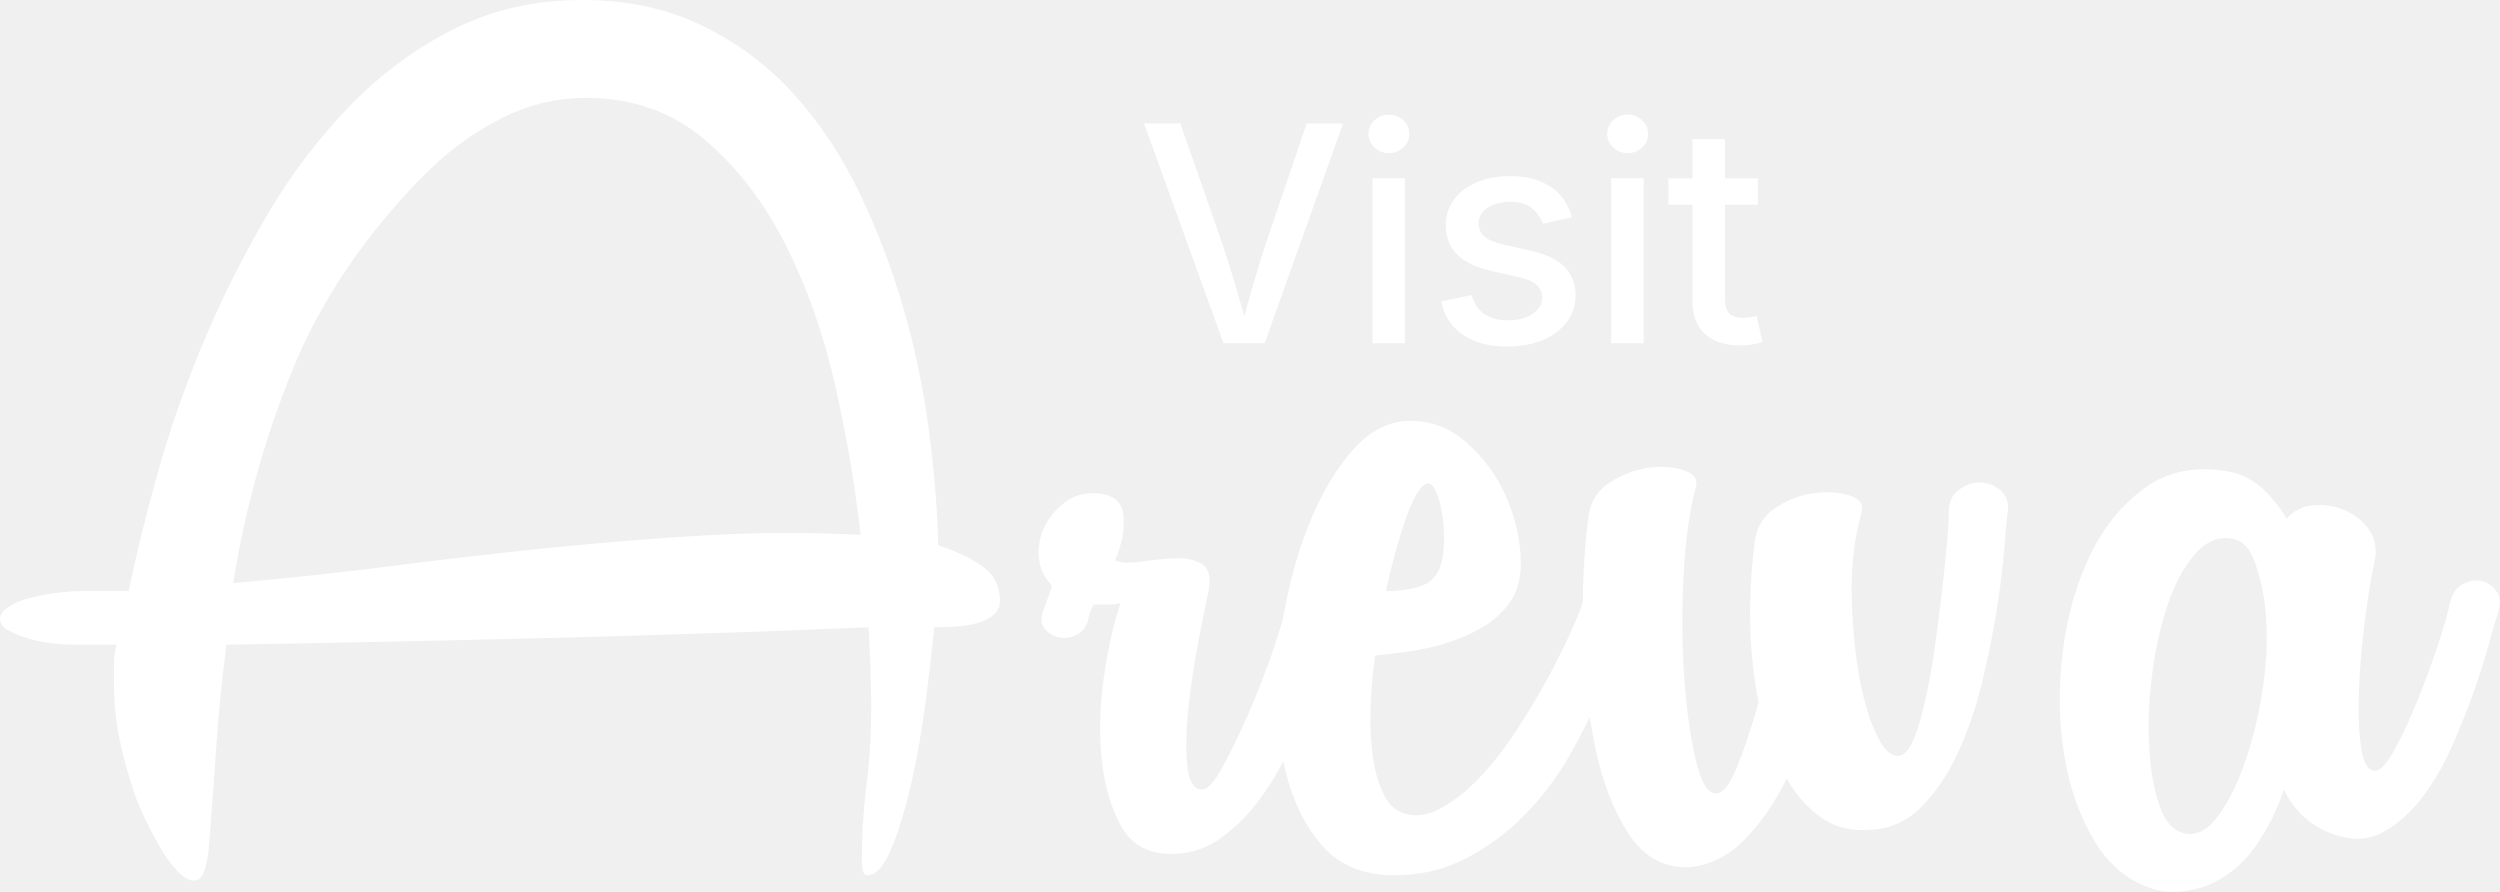
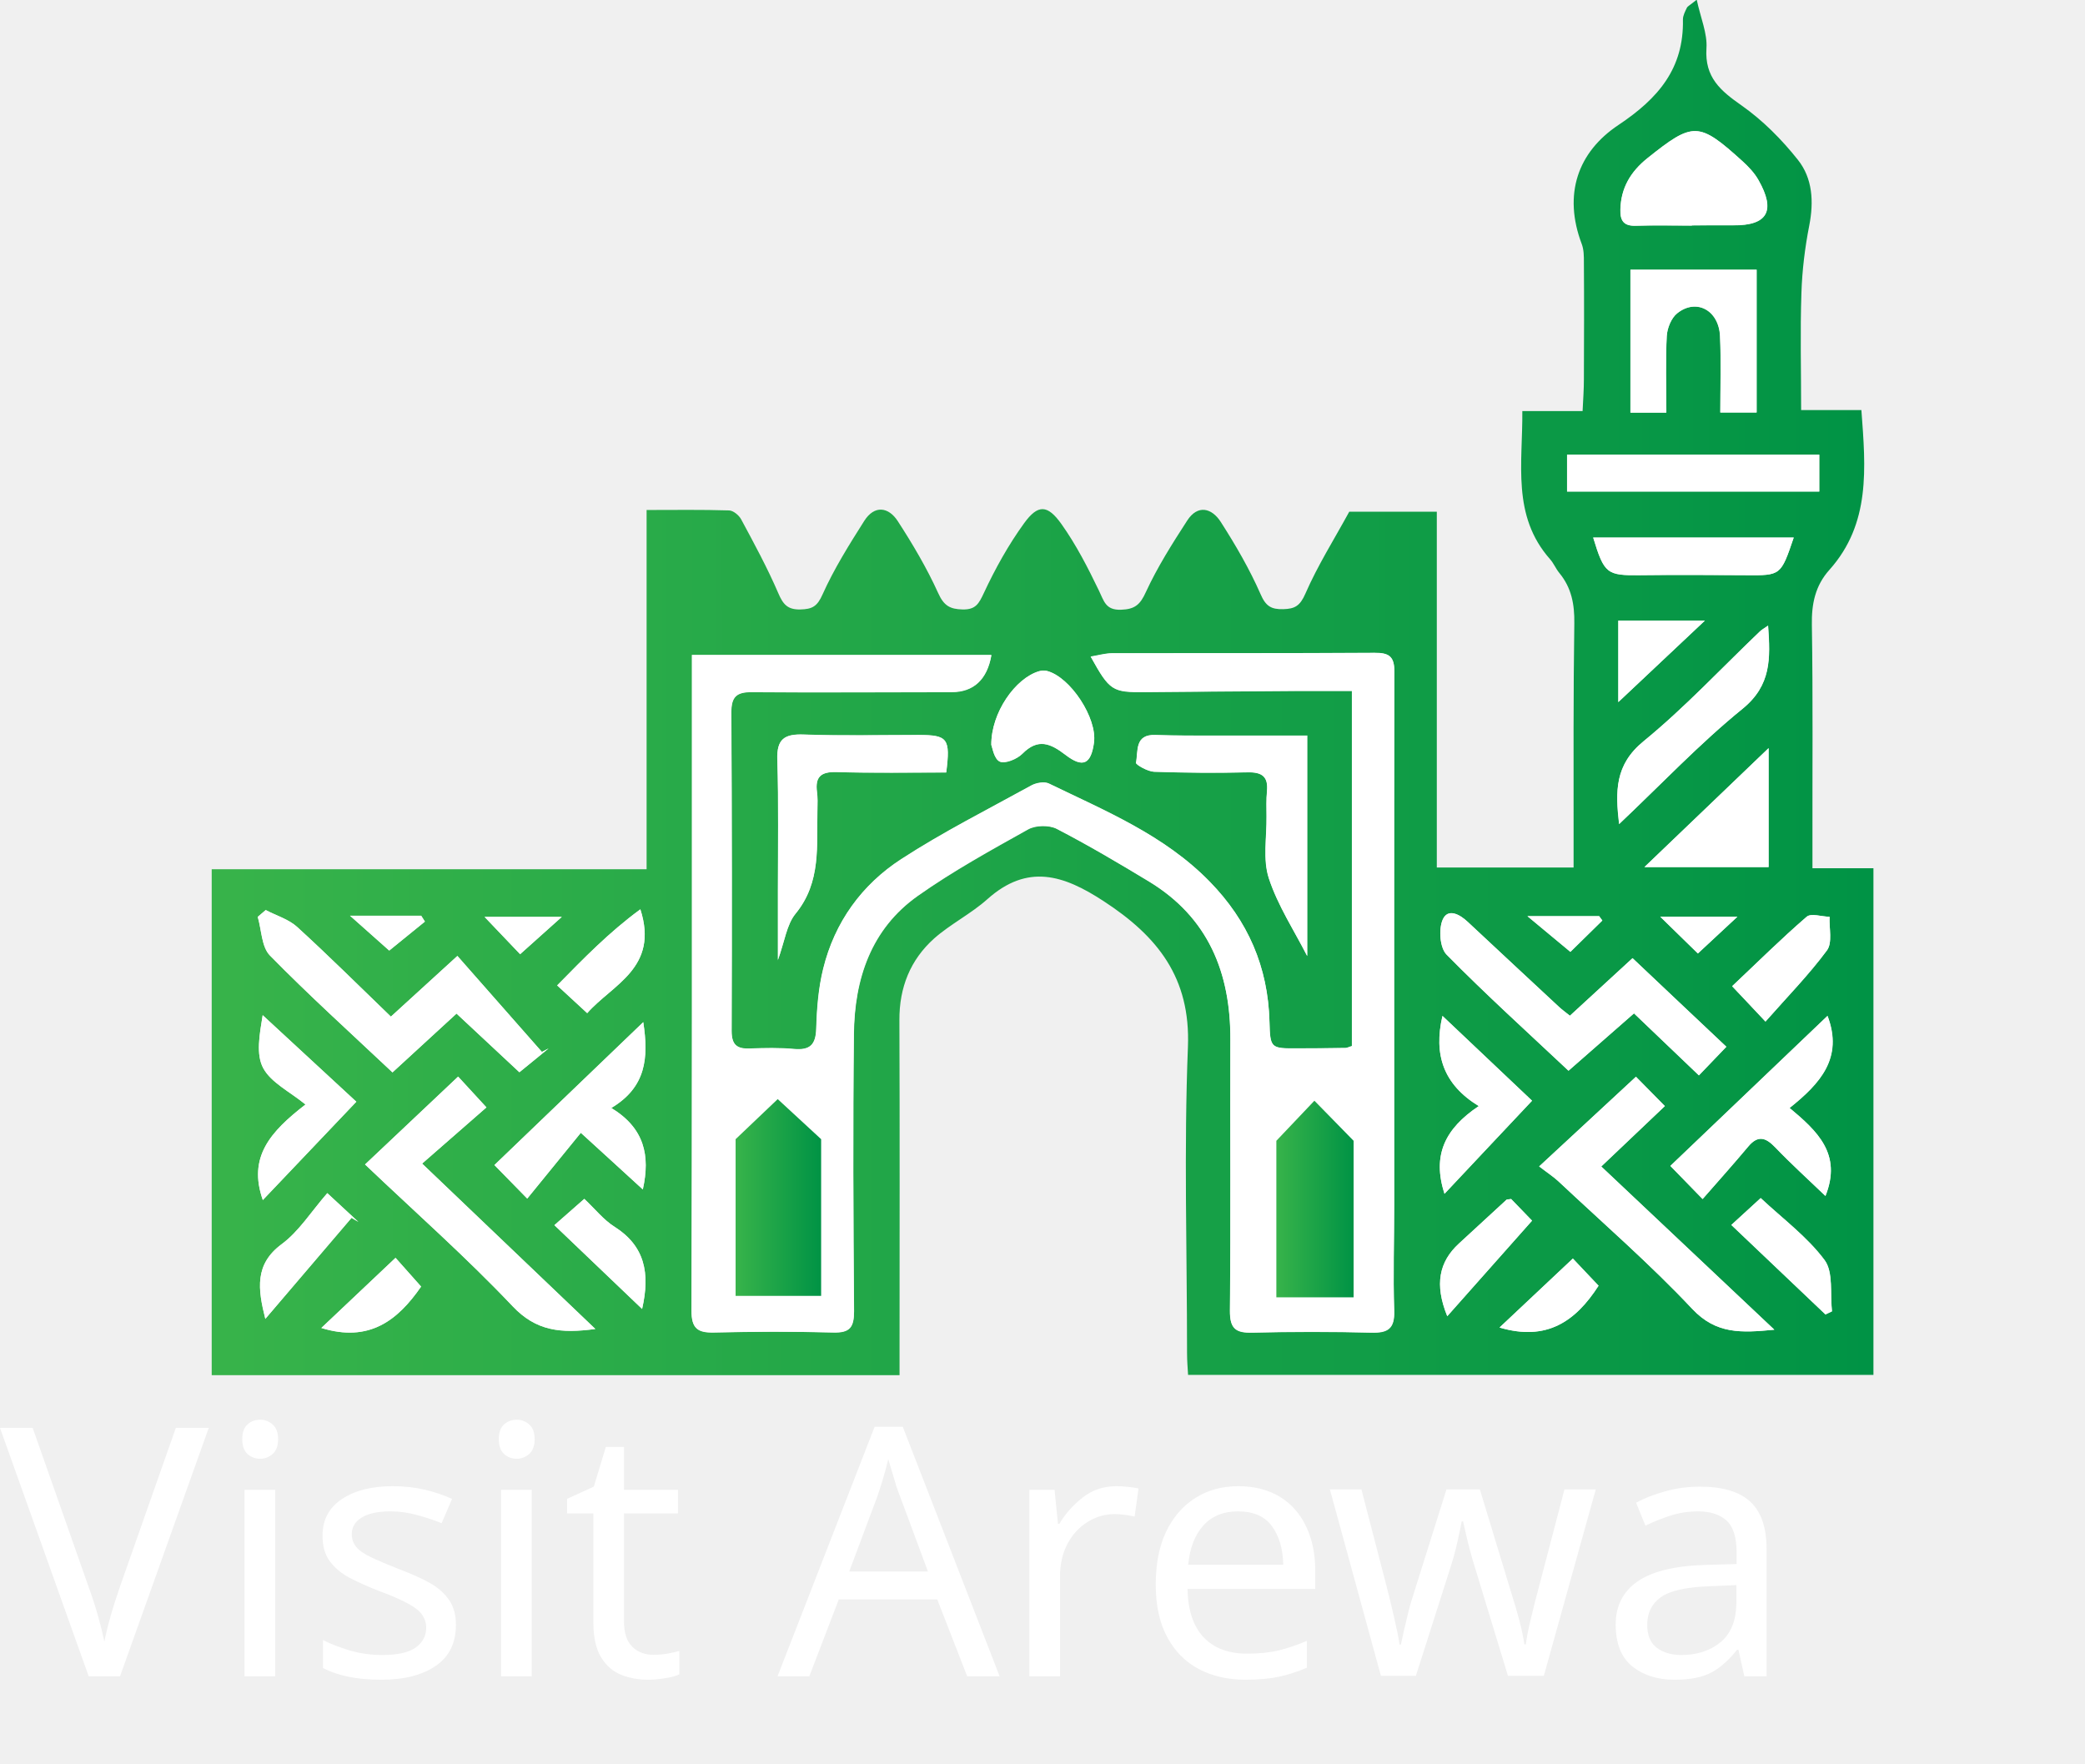
- <svg xmlns="http://www.w3.org/2000/svg" id="Layer_2" data-name="Layer 2" viewBox="0 0 598.86 213.66">
+ <svg xmlns="http://www.w3.org/2000/svg" xmlns:xlink="http://www.w3.org/1999/xlink" id="Layer_2" data-name="Layer 2" viewBox="0 0 143.59 121.43">
  <defs>
    <style>
      .cls-1 {
-         fill: #fff;
+         fill: url(#linear-gradient);
+       }
+ 
+       .cls-1, .cls-2, .cls-3, .cls-4 {
        stroke-width: 0px;
      }
+ 
+       .cls-5 {
+         letter-spacing: -.02em;
+       }
+ 
+       .cls-2, .cls-6 {
+         fill: #fff;
+       }
+ 
+       .cls-3 {
+         fill: url(#linear-gradient-2);
+       }
+ 
+       .cls-4 {
+         fill: url(#linear-gradient-3);
+       }
+ 
+       .cls-6 {
+         font-family: Rikafu-Regular, Rikafu;
+         font-size: 23.97px;
+       }
    </style>
+     <linearGradient id="linear-gradient" x1="14.58" y1="47.35" x2="129.01" y2="47.35" gradientUnits="userSpaceOnUse">
+       <stop offset=".01" stop-color="#37b34a" />
+       <stop offset="1" stop-color="#009345" />
+     </linearGradient>
+     <linearGradient id="linear-gradient-2" x1="87.9" y1="82.57" x2="93.22" y2="82.57" xlink:href="#linear-gradient" />
+     <linearGradient id="linear-gradient-3" x1="50.66" y1="82.46" x2="56.55" y2="82.46" xlink:href="#linear-gradient" />
  </defs>
  <g id="Layer_1-2" data-name="Layer 1">
    <g>
      <g>
-         <path class="cls-1" d="M293.08,82.21l-19.04-52.64h8.69l10.24,29.29c.75,2.26,1.62,5.03,2.6,8.3.98,3.27,2.09,7.14,3.34,11.59h-1.66c1.22-4.54,2.31-8.43,3.27-11.66.95-3.23,1.79-5.97,2.53-8.23l9.96-29.29h8.72l-18.79,52.64h-9.86Z" />
-         <path class="cls-1" d="M332.68,36.68c-1.34,0-2.49-.45-3.44-1.36-.95-.91-1.43-1.98-1.43-3.23s.48-2.39,1.43-3.29,2.1-1.34,3.44-1.34,2.5.45,3.46,1.34c.96.9,1.45,1.99,1.45,3.29s-.48,2.36-1.45,3.25c-.97.9-2.12,1.34-3.46,1.34ZM328.76,82.21v-39.5h7.77v39.5h-7.77Z" />
-         <path class="cls-1" d="M361.16,83.02c-2.85,0-5.39-.41-7.61-1.24-2.23-.82-4.05-2.04-5.48-3.66-1.42-1.61-2.37-3.59-2.84-5.92l7.31-1.52c.54,2.05,1.55,3.57,3.04,4.56s3.37,1.48,5.65,1.48c2.5,0,4.49-.52,5.97-1.57,1.48-1.05,2.22-2.3,2.22-3.76,0-1.27-.45-2.32-1.36-3.14-.91-.82-2.3-1.44-4.19-1.84l-6.64-1.52c-3.67-.82-6.41-2.14-8.2-3.96-1.79-1.81-2.69-4.13-2.69-6.96,0-2.35.66-4.42,1.98-6.18,1.32-1.77,3.12-3.14,5.4-4.12,2.29-.98,4.92-1.47,7.91-1.47s5.29.41,7.31,1.24c2.03.82,3.67,1.98,4.93,3.46s2.16,3.2,2.7,5.16l-6.96,1.52c-.5-1.39-1.36-2.61-2.58-3.66-1.22-1.05-3-1.57-5.33-1.57-2.14,0-3.93.48-5.37,1.45-1.44.97-2.15,2.19-2.15,3.67,0,1.32.48,2.38,1.43,3.2.95.81,2.51,1.47,4.68,1.96l6.36,1.41c3.65.82,6.36,2.12,8.12,3.89,1.77,1.77,2.65,4.03,2.65,6.78,0,2.4-.69,4.53-2.07,6.38-1.38,1.85-3.29,3.3-5.72,4.34-2.44,1.05-5.27,1.57-8.5,1.57Z" />
-         <path class="cls-1" d="M389.88,36.68c-1.34,0-2.49-.45-3.45-1.36-.95-.91-1.43-1.98-1.43-3.23s.48-2.39,1.43-3.29c.96-.9,2.1-1.34,3.45-1.34s2.5.45,3.46,1.34c.97.9,1.45,1.99,1.45,3.29s-.48,2.36-1.45,3.25c-.96.9-2.12,1.34-3.46,1.34ZM385.96,82.21v-39.5h7.77v39.5h-7.77Z" />
-         <path class="cls-1" d="M421.07,42.72v6.32h-21.41v-6.32h21.41ZM405.42,33.32h7.77v38.22c0,1.58.34,2.74,1.01,3.48s1.77,1.11,3.3,1.11c.4,0,.93-.05,1.59-.14.66-.09,1.22-.19,1.7-.28l1.38,6.22c-.83.28-1.71.49-2.65.62s-1.87.19-2.79.19c-3.58,0-6.36-.92-8.34-2.77-1.98-1.85-2.97-4.45-2.97-7.79v-38.86Z" />
+         <path class="cls-1" d="M44.53,59.87v-24.75c1.98,0,3.82-.03,5.67.03.29,0,.69.33.84.61.9,1.67,1.81,3.35,2.56,5.09.33.77.64,1.14,1.52,1.12.81-.02,1.16-.2,1.53-1.04.79-1.76,1.83-3.42,2.87-5.06.7-1.1,1.67-.97,2.31.02,1.03,1.59,2,3.23,2.78,4.95.39.87.81,1.11,1.68,1.13.9.02,1.12-.39,1.47-1.14.78-1.67,1.69-3.31,2.77-4.8.95-1.31,1.61-1.29,2.57.06,1.01,1.42,1.82,3,2.58,4.58.35.71.45,1.35,1.51,1.32.96-.03,1.33-.34,1.73-1.23.79-1.71,1.81-3.32,2.84-4.91.73-1.13,1.7-.86,2.31.09,1.02,1.59,1.98,3.24,2.74,4.97.36.84.74,1.06,1.56,1.04.8-.02,1.16-.22,1.53-1.07.85-1.95,2-3.77,3.02-5.64h6.03v24.5h9.42c0-.86,0-1.66,0-2.46,0-4.78-.02-9.57.05-14.35.02-1.31-.19-2.45-1.03-3.47-.24-.29-.39-.67-.64-.95-2.65-3-1.88-6.59-1.91-10.2h4.15c.04-.81.09-1.5.09-2.2.01-2.68.02-5.36,0-8.04,0-.43,0-.88-.15-1.27-1.29-3.41-.28-6.33,2.54-8.2,2.74-1.83,4.5-3.89,4.43-7.26,0-.27.15-.55.27-.8.05-.11.21-.18.68-.56.27,1.26.74,2.32.67,3.35-.13,2,.97,2.92,2.43,3.94,1.45,1.02,2.76,2.34,3.87,3.74,1.01,1.27,1.1,2.88.78,4.52-.3,1.53-.49,3.09-.54,4.65-.09,2.62-.02,5.24-.02,8.06h4.15c.3,4.01.64,7.82-2.2,11-.98,1.09-1.24,2.35-1.21,3.82.08,5.02.03,10.04.04,15.07,0,.51,0,1.03,0,1.66h4.2v34.89h-47.2c-.03-.49-.07-.99-.07-1.49,0-7.03-.22-14.07.06-21.09.19-4.78-2.09-7.62-5.8-10.04-2.78-1.82-5.25-2.6-8.01-.14-1.13,1.01-2.54,1.71-3.67,2.71-1.64,1.47-2.4,3.37-2.39,5.62.03,7.61.01,15.21.01,22.82,0,.52,0,1.03,0,1.63H14.58v-34.84h29.95ZM47.66,45.1c0,1.42,0,2.7,0,3.99,0,13.72.01,27.45-.03,41.17,0,1.24.42,1.54,1.57,1.51,2.72-.07,5.45-.08,8.18,0,1.15.03,1.44-.35,1.44-1.47-.05-6.36-.08-12.72-.01-19.08.04-3.8,1.18-7.24,4.4-9.52,2.41-1.7,5.02-3.14,7.6-4.58.52-.29,1.45-.31,1.98-.03,2.16,1.12,4.26,2.36,6.34,3.62,4.09,2.48,5.63,6.29,5.61,10.91-.02,6.22.03,12.43-.03,18.65-.01,1.23.38,1.54,1.55,1.51,2.72-.07,5.45-.07,8.18,0,1.15.03,1.62-.27,1.58-1.51-.08-2.43,0-4.87,0-7.31,0-12.24-.01-24.48.01-36.72,0-1.04-.37-1.28-1.35-1.27-6.03.04-12.05.01-18.08.03-.47,0-.94.14-1.48.23,1.32,2.36,1.48,2.46,3.76,2.44,3.44-.03,6.89-.06,10.33-.08,1.32,0,2.63,0,3.9,0v24.46c-.24.08-.33.13-.42.13-1.1.01-2.2.02-3.3.03-1.88,0-1.91,0-1.96-1.85-.1-3.76-1.48-6.94-4.12-9.64-3.13-3.2-7.17-4.85-11.07-6.75-.31-.15-.87-.05-1.2.13-3.01,1.65-6.09,3.21-8.97,5.08-2.72,1.76-4.59,4.34-5.37,7.54-.33,1.33-.44,2.74-.48,4.11-.03,1.13-.44,1.52-1.54,1.42-1-.09-2.01-.07-3.01-.03-.89.04-1.28-.24-1.28-1.21.02-7.32.02-14.63-.02-21.95,0-1.06.34-1.4,1.41-1.39,4.59.04,9.18,0,13.77,0,1.49,0,2.44-.86,2.73-2.55h-20.61ZM27.03,73.85c1.53-1.4,2.93-2.69,4.41-4.05,1.54,1.43,3.02,2.81,4.33,4.04.78-.64,1.39-1.14,2.01-1.64-.15.08-.31.16-.46.24-1.92-2.18-3.84-4.36-5.82-6.61-1.63,1.49-3.06,2.79-4.58,4.18-2.23-2.15-4.3-4.21-6.45-6.17-.59-.54-1.44-.78-2.17-1.17-.18.16-.37.31-.55.47.26.9.26,2.07.84,2.66,2.67,2.72,5.51,5.29,8.44,8.05ZM108.11,69.95c-.31-.26-.54-.42-.75-.61-2.1-1.95-4.19-3.9-6.28-5.85-.57-.53-1.38-.97-1.73-.14-.28.66-.19,1.92.27,2.39,2.7,2.74,5.55,5.32,8.4,8,1.58-1.38,3.03-2.65,4.51-3.95,1.55,1.48,2.98,2.85,4.47,4.27.7-.73,1.24-1.3,1.89-1.97-2.19-2.07-4.28-4.05-6.46-6.1-1.51,1.38-2.9,2.66-4.32,3.97ZM106,80.32c.57.44.98.7,1.33,1.03,3.1,2.91,6.31,5.7,9.22,8.79,1.65,1.75,3.38,1.65,5.65,1.43-4.07-3.84-7.93-7.48-11.92-11.24,1.55-1.47,2.92-2.77,4.38-4.16-.74-.75-1.33-1.35-1.99-2.02-2.19,2.03-4.28,3.97-6.66,6.17ZM41,91.52c-4.02-3.84-7.81-7.46-11.93-11.39,1.59-1.39,3.05-2.66,4.43-3.87-.74-.8-1.31-1.42-1.95-2.12-2.16,2.04-4.26,4.02-6.41,6.05,3.5,3.33,6.98,6.4,10.16,9.76,1.62,1.71,3.32,1.89,5.7,1.57ZM114.75,28.41c0-1.84-.06-3.56.03-5.26.03-.55.31-1.25.72-1.57,1.31-1.05,2.87-.22,2.95,1.57.08,1.74.02,3.49.02,5.26h2.5v-9.83h-8.69v9.84h2.46ZM90.02,50.65c-2.16,0-4.15,0-6.15,0-1.43,0-2.87.01-4.3-.04-1.44-.05-1.17,1.13-1.33,1.91-.03.13.8.6,1.24.62,2.15.08,4.3.09,6.46.04.99-.02,1.42.3,1.32,1.31-.06.57-.04,1.15-.03,1.72.02,1.43-.26,2.97.16,4.27.62,1.89,1.75,3.62,2.64,5.35v-15.19ZM53.57,66.13c.48-1.33.61-2.46,1.22-3.21,1.8-2.19,1.44-4.73,1.51-7.22.01-.38.02-.77-.03-1.15-.14-1.06.26-1.42,1.36-1.39,2.52.08,5.04.03,7.54.03.29-2.35.1-2.58-1.91-2.58-2.63,0-5.26.06-7.89-.03-1.34-.05-1.88.3-1.83,1.73.1,3.01.04,6.02.04,9.03,0,1.46,0,2.91,0,4.78ZM125.86,69.95c-3.61,3.45-7.19,6.87-10.83,10.34.68.7,1.29,1.32,2.22,2.28,1.13-1.29,2.15-2.43,3.13-3.6.67-.8,1.2-.66,1.86.03,1.1,1.15,2.29,2.22,3.47,3.36,1.16-2.89-.56-4.47-2.47-6.06,2.1-1.68,3.71-3.44,2.61-6.35ZM116.52,15.53h0c.95-.01,1.91-.02,2.86-.01,2.35.02,2.93-1,1.73-3.11-.28-.49-.69-.92-1.1-1.3-3.02-2.74-3.4-2.74-6.56-.2-1.14.91-1.82,2.04-1.85,3.54-.02.78.25,1.13,1.07,1.1,1.29-.04,2.57-.01,3.86-.01ZM125.29,31.31h-17.37v2.54h17.37v-2.54ZM36.31,82.54c1.25-1.54,2.45-3.01,3.69-4.53,1.63,1.49,2.94,2.69,4.27,3.9.52-2.34.11-4.22-2.17-5.61,2.39-1.43,2.58-3.43,2.2-5.91-3.53,3.39-6.89,6.62-10.25,9.84.68.7,1.27,1.3,2.26,2.31ZM121.76,43.09c-.27.19-.43.28-.55.39-2.66,2.54-5.18,5.25-8.02,7.57-1.98,1.62-1.94,3.43-1.68,5.7,2.91-2.75,5.54-5.54,8.5-7.94,1.99-1.62,1.92-3.47,1.76-5.72ZM18.1,82.64c2.16-2.27,4.25-4.47,6.44-6.77-2.05-1.9-4.25-3.93-6.45-5.96-.22,1.35-.47,2.71.04,3.65.54,1,1.8,1.6,2.91,2.5-2.43,1.88-3.98,3.63-2.94,6.58ZM121.8,51.52c-2.95,2.83-5.67,5.44-8.55,8.19h8.55v-8.19ZM123.53,37.02h-13.81c.76,2.5.94,2.61,3.24,2.59,2.43-.03,4.86-.01,7.29,0,2.39.02,2.39.03,3.28-2.59ZM105.51,75.8c-1.96-1.85-4.05-3.83-6.17-5.84-.62,2.66.06,4.72,2.5,6.21-2.33,1.56-3.22,3.38-2.36,6.04,2.05-2.18,3.98-4.23,6.03-6.41ZM68.27,51.3c.07.16.18.96.58,1.15.37.17,1.2-.17,1.56-.54,1.08-1.09,1.94-.71,2.97.08,1.2.92,1.76.64,1.96-.84.23-1.68-1.63-4.53-3.24-4.94-.17-.04-.37-.03-.54.02-1.63.47-3.31,2.85-3.29,5.08ZM18.27,90.82c1.98-2.32,3.96-4.64,5.94-6.96l.47.28c-.6-.56-1.21-1.11-2.14-1.98-1.11,1.28-1.95,2.64-3.15,3.52-1.86,1.38-1.63,3.08-1.12,5.13ZM104.07,82.57c-.23.04-.29.03-.32.05-1.09,1-2.18,2.01-3.27,3.01-1.38,1.26-1.7,2.82-.81,5.01,2-2.25,3.89-4.39,5.84-6.58-.35-.36-.93-.96-1.44-1.49ZM125.71,90.52c.15-.07.31-.14.46-.22-.14-1.2.11-2.69-.51-3.53-1.2-1.61-2.89-2.85-4.4-4.27-.69.63-1.31,1.2-2.02,1.85,2.24,2.13,4.36,4.14,6.48,6.16ZM121.59,70.35c1.52-1.72,2.99-3.22,4.23-4.9.39-.53.14-1.53.18-2.31-.54-.02-1.28-.27-1.58,0-1.75,1.51-3.39,3.14-5.13,4.78.72.76,1.3,1.37,2.3,2.44ZM40.24,82.56c-.71.63-1.34,1.17-2.06,1.81,2.11,2.01,4.03,3.85,6.04,5.77.56-2.48.18-4.34-1.9-5.66-.75-.47-1.32-1.21-2.08-1.92ZM40.44,69.77c1.73-1.98,4.96-3.11,3.66-7.15-2.17,1.59-3.91,3.39-5.73,5.24.69.64,1.31,1.21,2.07,1.91ZM111.45,48.35c2.08-1.96,3.92-3.69,5.96-5.61h-5.96v5.61ZM27.24,86.62c-1.76,1.66-3.41,3.22-5.11,4.83,3.3,1.02,5.26-.53,6.87-2.85-.57-.64-1.12-1.26-1.76-1.98ZM110.09,88.54c-.56-.59-1.12-1.19-1.77-1.87-1.74,1.64-3.35,3.15-5.05,4.75,3.25.96,5.24-.42,6.82-2.88ZM116.93,65.66c.96-.89,1.8-1.67,2.72-2.53h-5.31c.99.96,1.72,1.68,2.59,2.53ZM35.82,65.71c1.01-.9,1.87-1.67,2.87-2.57h-5.32c.95,1,1.63,1.71,2.45,2.57ZM110.35,63.39c-.07-.1-.15-.2-.22-.3h-4.94c1.13.94,1.99,1.65,2.96,2.46.77-.75,1.48-1.45,2.2-2.16ZM29.26,63.47c-.09-.14-.17-.27-.26-.41h-4.9c1.09.96,1.96,1.73,2.7,2.4.92-.74,1.68-1.37,2.45-1.99Z" />
+         <g>
+           <path class="cls-2" d="M47.66,45.1h20.61c-.29,1.7-1.24,2.55-2.73,2.55-4.59,0-9.18.04-13.77,0-1.06,0-1.41.33-1.41,1.39.04,7.32.05,14.63.02,21.95,0,.97.38,1.25,1.28,1.21,1-.04,2.01-.06,3.01.03,1.11.1,1.51-.28,1.54-1.42.04-1.38.15-2.78.48-4.11.79-3.2,2.66-5.78,5.37-7.54,2.88-1.87,5.96-3.42,8.97-5.08.33-.18.89-.28,1.2-.13,3.9,1.89,7.95,3.55,11.07,6.75,2.64,2.7,4.02,5.87,4.12,9.64.05,1.86.08,1.86,1.96,1.85,1.1,0,2.2-.01,3.3-.03.09,0,.18-.06.42-.13v-24.46c-1.27,0-2.59,0-3.9,0-3.44.02-6.89.06-10.33.08-2.29.02-2.45-.08-3.76-2.44.54-.09,1.01-.23,1.48-.23,6.03-.01,12.05.01,18.08-.03.97,0,1.35.24,1.35,1.27-.03,12.24-.01,24.48-.01,36.72,0,2.44-.08,4.88,0,7.31.04,1.24-.44,1.54-1.58,1.51-2.72-.07-5.45-.07-8.18,0-1.16.03-1.56-.28-1.55-1.51.06-6.22.01-12.43.03-18.65.02-4.62-1.52-8.43-5.61-10.91-2.08-1.26-4.18-2.5-6.34-3.62-.53-.27-1.46-.26-1.98.03-2.58,1.44-5.19,2.87-7.6,4.58-3.23,2.28-4.37,5.72-4.4,9.52-.07,6.36-.04,12.72.01,19.08,0,1.13-.29,1.5-1.44,1.47-2.72-.07-5.45-.06-8.18,0-1.15.03-1.58-.27-1.57-1.51.04-13.72.03-27.45.03-41.17,0-1.29,0-2.57,0-3.99ZM56.55,89.24h-5.89v-10.79l2.9-2.75,2.99,2.75v10.79Z" />
+           <path class="cls-2" d="M27.03,73.85c-2.93-2.76-5.77-5.32-8.44-8.05-.58-.59-.57-1.76-.84-2.66.18-.16.37-.31.55-.47.73.38,1.58.63,2.17,1.17,2.15,1.96,4.21,4.01,6.45,6.17,1.52-1.39,2.95-2.7,4.58-4.18,1.97,2.24,3.89,4.42,5.82,6.61.15-.08.31-.16.46-.24-.61.5-1.23,1-2.01,1.64-1.32-1.23-2.8-2.61-4.33-4.04-1.48,1.36-2.88,2.65-4.41,4.05Z" />
+           <path class="cls-2" d="M108.11,69.95c1.42-1.3,2.81-2.58,4.32-3.97,2.17,2.06,4.27,4.04,6.46,6.1-.64.67-1.19,1.24-1.89,1.97-1.49-1.42-2.92-2.79-4.47-4.27-1.48,1.29-2.93,2.57-4.51,3.95-2.85-2.68-5.71-5.26-8.4-8-.46-.47-.55-1.73-.27-2.39.35-.82,1.17-.39,1.73.14,2.09,1.96,4.19,3.91,6.28,5.85.2.19.43.36.75.61Z" />
+           <path class="cls-2" d="M106,80.32c2.38-2.2,4.47-4.14,6.66-6.17.66.67,1.25,1.27,1.99,2.02-1.46,1.39-2.83,2.69-4.38,4.16,3.99,3.77,7.85,7.41,11.92,11.24-2.27.22-4,.32-5.65-1.43-2.9-3.09-6.12-5.88-9.22-8.79-.35-.32-.75-.58-1.33-1.03Z" />
+           <path class="cls-2" d="M41,91.52c-2.38.32-4.08.15-5.7-1.57-3.18-3.36-6.66-6.43-10.16-9.76,2.15-2.03,4.25-4.01,6.41-6.05.64.7,1.22,1.32,1.95,2.12-1.38,1.21-2.84,2.48-4.43,3.87,4.12,3.93,7.91,7.55,11.93,11.39Z" />
+           <path class="cls-2" d="M114.75,28.41h-2.46v-9.84h8.69v9.83h-2.5c0-1.77.06-3.52-.02-5.26-.08-1.79-1.64-2.62-2.95-1.57-.41.33-.69,1.03-.72,1.57-.09,1.7-.03,3.42-.03,5.26Z" />
+           <path class="cls-2" d="M90.02,50.65v15.19c-.88-1.74-2.02-3.46-2.64-5.35-.43-1.3-.14-2.84-.16-4.27,0-.57-.02-1.15.03-1.72.1-1.01-.33-1.33-1.32-1.31-2.15.05-4.31.03-6.46-.04-.44-.02-1.26-.49-1.24-.62.16-.79-.11-1.97,1.33-1.91,1.43.05,2.87.04,4.3.04,2,0,3.99,0,6.15,0Z" />
+           <path class="cls-2" d="M53.57,66.13c0-1.87,0-3.33,0-4.78,0-3.01.05-6.03-.04-9.03-.05-1.43.49-1.78,1.83-1.73,2.63.1,5.26.03,7.89.03,2.02,0,2.21.24,1.91,2.58-2.49,0-5.02.05-7.54-.03-1.1-.03-1.5.33-1.36,1.39.05.38.04.76.03,1.15-.07,2.49.29,5.03-1.51,7.22-.61.74-.74,1.88-1.22,3.21Z" />
+           <path class="cls-2" d="M125.86,69.95c1.11,2.91-.51,4.67-2.61,6.35,1.9,1.59,3.62,3.17,2.47,6.06-1.19-1.14-2.37-2.21-3.47-3.36-.67-.69-1.2-.83-1.86-.03-.98,1.17-2,2.31-3.13,3.6-.94-.96-1.54-1.58-2.22-2.28,3.64-3.48,7.21-6.89,10.83-10.34Z" />
+           <path class="cls-2" d="M116.52,15.53c-1.29,0-2.57-.03-3.86.01-.82.03-1.09-.32-1.07-1.1.03-1.5.71-2.62,1.85-3.54,3.17-2.53,3.54-2.53,6.56.2.42.38.83.81,1.1,1.3,1.2,2.12.62,3.13-1.73,3.11-.95,0-1.91,0-2.86,0h0Z" />
+           <path class="cls-2" d="M125.29,31.31v2.54h-17.37v-2.54h17.37Z" />
+           <path class="cls-2" d="M36.31,82.54c-.99-1.01-1.58-1.61-2.26-2.31,3.36-3.22,6.71-6.45,10.25-9.84.38,2.48.19,4.48-2.2,5.91,2.28,1.39,2.69,3.27,2.17,5.61-1.33-1.22-2.63-2.41-4.27-3.9-1.24,1.52-2.44,3-3.69,4.53Z" />
+           <path class="cls-2" d="M121.76,43.09c.16,2.25.23,4.1-1.76,5.72-2.95,2.4-5.59,5.19-8.5,7.94-.26-2.27-.29-4.08,1.68-5.7,2.84-2.32,5.36-5.03,8.02-7.57.12-.12.28-.2.55-.39Z" />
+           <path class="cls-2" d="M18.1,82.64c-1.04-2.96.51-4.7,2.94-6.58-1.11-.9-2.37-1.51-2.91-2.5-.51-.94-.26-2.29-.04-3.65,2.2,2.03,4.39,4.06,6.45,5.96-2.19,2.3-4.28,4.5-6.44,6.77Z" />
+           <path class="cls-2" d="M121.8,51.52v8.19h-8.55c2.88-2.76,5.59-5.36,8.55-8.19Z" />
+           <path class="cls-2" d="M123.53,37.02c-.89,2.62-.89,2.61-3.28,2.59-2.43-.02-4.86-.03-7.29,0-2.3.03-2.47-.09-3.24-2.59h13.81Z" />
+           <path class="cls-2" d="M105.51,75.8c-2.06,2.18-3.98,4.23-6.03,6.41-.86-2.65.03-4.48,2.36-6.04-2.44-1.49-3.12-3.55-2.5-6.21,2.13,2.01,4.22,3.99,6.17,5.84Z" />
+           <path class="cls-2" d="M68.27,51.3c-.02-2.23,1.67-4.61,3.29-5.08.17-.05.37-.06.54-.02,1.62.42,3.48,3.26,3.24,4.94-.21,1.48-.76,1.76-1.96.84-1.03-.79-1.89-1.17-2.97-.08-.37.37-1.2.71-1.56.54-.4-.19-.51-.99-.58-1.15Z" />
+           <path class="cls-2" d="M18.27,90.82c-.52-2.05-.74-3.75,1.12-5.13,1.19-.88,2.04-2.25,3.15-3.52.93.86,1.54,1.42,2.14,1.98l-.47-.28c-1.98,2.32-3.96,4.64-5.94,6.96Z" />
+           <path class="cls-2" d="M104.07,82.57c.51.52,1.09,1.13,1.44,1.49-1.95,2.2-3.85,4.34-5.84,6.58-.89-2.19-.56-3.75.81-5.01,1.09-1,2.18-2.01,3.27-3.01.03-.03.09-.02.32-.05Z" />
+           <path class="cls-2" d="M125.71,90.52c-2.12-2.02-4.24-4.03-6.48-6.16.71-.65,1.33-1.22,2.02-1.85,1.51,1.41,3.2,2.66,4.4,4.27.62.84.37,2.33.51,3.53-.15.07-.31.14-.46.22Z" />
+           <path class="cls-2" d="M121.59,70.35c-1-1.06-1.58-1.67-2.3-2.44,1.74-1.64,3.38-3.27,5.13-4.78.3-.26,1.04,0,1.58,0-.04.78.21,1.78-.18,2.31-1.24,1.67-2.71,3.17-4.23,4.9Z" />
+           <path class="cls-2" d="M40.24,82.56c.75.71,1.33,1.45,2.08,1.92,2.08,1.32,2.47,3.18,1.9,5.66-2.01-1.92-3.93-3.75-6.04-5.77.73-.64,1.35-1.19,2.06-1.81Z" />
+           <path class="cls-2" d="M40.44,69.77c-.76-.7-1.38-1.27-2.07-1.91,1.82-1.85,3.56-3.65,5.73-5.24,1.3,4.04-1.93,5.18-3.66,7.15Z" />
+           <path class="cls-2" d="M111.45,48.35v-5.61h5.96c-2.04,1.92-3.88,3.65-5.96,5.61Z" />
+           <path class="cls-2" d="M27.24,86.62c.64.72,1.19,1.34,1.76,1.98-1.6,2.32-3.56,3.87-6.87,2.85,1.7-1.61,3.35-3.17,5.11-4.83Z" />
+           <path class="cls-2" d="M110.09,88.54c-1.59,2.46-3.57,3.84-6.82,2.88,1.7-1.6,3.31-3.11,5.05-4.75.65.68,1.21,1.29,1.77,1.87Z" />
+           <path class="cls-2" d="M116.93,65.66c-.87-.85-1.6-1.57-2.59-2.53h5.31c-.92.86-1.77,1.64-2.72,2.53Z" />
+           <path class="cls-2" d="M35.82,65.71c-.82-.86-1.5-1.57-2.45-2.57h5.32c-1,.9-1.86,1.67-2.87,2.57Z" />
+           <path class="cls-2" d="M110.35,63.39c-.72.7-1.43,1.4-2.2,2.16-.97-.81-1.84-1.52-2.96-2.46h4.94c.07.1.15.2.22.3Z" />
+           <path class="cls-2" d="M29.26,63.47c-.77.62-1.53,1.25-2.45,1.99-.75-.66-1.62-1.43-2.7-2.4h4.9c.09.14.17.27.26.41Z" />
+         </g>
+         <polygon class="cls-3" points="93.22 89.34 87.9 89.34 87.9 78.56 90.52 75.8 93.22 78.56 93.22 89.34" />
+         <polygon class="cls-4" points="56.55 89.24 50.66 89.24 50.66 78.45 53.56 75.69 56.55 78.45 56.55 89.24" />
      </g>
-       <g>
-         <path class="cls-1" d="M208.7,169.85c0-2.57-.06-5.51-.16-8.83-.11-3.32-.27-6.9-.48-10.76-25.69,1.07-51.27,1.93-76.74,2.57-25.48.64-51.16,1.18-77.06,1.6-1.07,7.92-1.88,15.89-2.41,23.92-.54,8.03-1.12,16-1.77,23.92-.43,5.78-1.61,8.67-3.53,8.67-1.28,0-2.68-.8-4.17-2.41-1.5-1.61-2.89-3.53-4.17-5.78-1.28-2.25-2.46-4.5-3.53-6.74-1.07-2.25-1.82-4.01-2.25-5.3-1.5-4.28-2.73-8.67-3.69-13.16s-1.44-9.1-1.44-13.81v-4.5c0-1.5.21-3.1.64-4.82h-11.24c-1.07,0-2.52-.1-4.33-.32-1.82-.21-3.64-.59-5.46-1.12-1.82-.53-3.43-1.17-4.82-1.93-1.39-.75-2.09-1.66-2.09-2.73s.64-2.03,1.93-2.89c1.28-.85,2.89-1.55,4.82-2.09,1.93-.53,4.06-.96,6.42-1.28,2.35-.32,4.5-.48,6.42-.48h11.24c1.71-8.35,4.01-17.71,6.9-28.09,2.89-10.38,6.53-20.82,10.92-31.3,4.38-10.49,9.47-20.65,15.25-30.5,5.78-9.84,12.41-18.62,19.91-26.33,7.49-7.71,15.84-13.86,25.04-18.46,9.2-4.6,19.37-6.9,30.5-6.9s20.28,2.04,28.74,6.1c8.45,4.07,15.78,9.53,21.99,16.37,6.21,6.85,11.45,14.72,15.73,23.6,4.28,8.88,7.81,18.14,10.6,27.77,2.78,9.63,4.82,19.38,6.1,29.22,1.28,9.85,2.03,19.05,2.25,27.61,3.64,1.07,7.01,2.62,10.11,4.66,3.1,2.04,4.66,4.87,4.66,8.51,0,1.5-.54,2.68-1.61,3.53-1.07.86-2.41,1.5-4.01,1.93-1.61.43-3.32.7-5.14.8-1.82.11-3.48.16-4.98.16-.43,4.5-1.07,10.11-1.93,16.86-.86,6.74-1.98,13.27-3.37,19.59-1.39,6.32-3,11.72-4.82,16.21-1.82,4.5-3.8,6.74-5.94,6.74-.86,0-1.28-1.18-1.28-3.53,0-6.21.37-12.25,1.12-18.14.75-5.88,1.12-11.93,1.12-18.14ZM100.82,42.7c-13.92,14.34-24.19,29.7-30.82,46.07-6.64,16.37-11.35,33.34-14.13,50.89,12.41-1.07,24.88-2.41,37.41-4.01s25.04-3.05,37.57-4.33,25.04-2.3,37.57-3.05c12.52-.75,25.09-.8,37.73-.16-1.28-11.56-3.32-23.49-6.1-35.8-2.78-12.31-6.74-23.54-11.88-33.71-5.14-10.16-11.61-18.57-19.42-25.2-7.82-6.63-17.29-9.95-28.42-9.95-7.28,0-14.29,1.77-21.03,5.3s-12.9,8.19-18.46,13.97Z" />
-         <path class="cls-1" d="M260.71,148.34c-.43,1.72-1.34,2.94-2.73,3.69-1.39.75-2.84.96-4.33.64-1.5-.32-2.68-1.07-3.53-2.25-.85-1.17-.85-2.73,0-4.66l1.93-5.46c-1.93-1.93-3-4.17-3.21-6.74-.21-2.57.22-4.98,1.29-7.22,1.07-2.25,2.62-4.17,4.66-5.78,2.03-1.61,4.33-2.41,6.9-2.41,4.49,0,6.95,1.66,7.38,4.98.43,3.32-.22,7.01-1.93,11.08,1.28.64,3.37.75,6.26.32,2.89-.43,5.62-.69,8.19-.8,2.57-.11,4.71.38,6.42,1.45,1.71,1.07,2.14,3.53,1.29,7.38-.86,3.85-1.77,8.46-2.73,13.81-.96,5.35-1.66,10.44-2.09,15.25-.43,4.82-.43,8.94,0,12.36.43,3.43,1.61,5.14,3.53,5.14,1.29,0,2.94-1.87,4.98-5.62,2.03-3.74,4.12-8.08,6.26-13,2.14-4.92,4.06-9.9,5.78-14.93,1.71-5.03,2.78-8.83,3.21-11.4.43-2.14,1.33-3.64,2.73-4.5,1.39-.85,2.83-1.23,4.33-1.12,1.5.11,2.73.75,3.69,1.93.96,1.18,1.33,2.84,1.12,4.98-.21,1.07-.75,3.37-1.61,6.9-.86,3.53-2.04,7.5-3.53,11.88-1.5,4.39-3.32,8.99-5.46,13.81-2.14,4.82-4.71,9.26-7.71,13.32-3,4.07-6.32,7.33-9.95,9.79-3.64,2.46-7.71,3.58-12.2,3.37-5.14-.22-8.88-2.52-11.24-6.9-2.36-4.38-3.85-9.63-4.5-15.73s-.48-12.57.48-19.42c.96-6.85,2.3-12.84,4.01-17.98-1.07.22-2.14.32-3.21.32h-3.21c-.64,1.07-1.07,2.25-1.28,3.53Z" />
-         <path class="cls-1" d="M361.52,144.48c-1.71,2.36-3.85,4.28-6.42,5.78-2.57,1.5-5.35,2.73-8.35,3.69-3,.96-6.05,1.66-9.15,2.09-3.11.43-5.83.75-8.19.96-.64,4.5-1.02,8.88-1.12,13.16-.11,4.28.11,8.14.64,11.56.53,3.43,1.39,6.32,2.57,8.67,1.17,2.36,2.83,3.85,4.98,4.5,2.78.86,5.78.38,8.99-1.45,3.21-1.82,6.31-4.33,9.31-7.54,2.99-3.21,5.88-6.95,8.67-11.24,2.78-4.28,5.24-8.4,7.38-12.36,2.14-3.96,3.96-7.6,5.46-10.92,1.5-3.32,2.46-5.72,2.89-7.22.64-1.93,1.65-3.21,3.05-3.85,1.39-.64,2.73-.85,4.01-.64,1.29.22,2.35.91,3.21,2.09.85,1.18,1.07,2.73.64,4.66-.43,1.28-1.18,3.8-2.25,7.54-1.07,3.75-2.62,7.98-4.65,12.68-2.04,4.71-4.5,9.58-7.38,14.61-2.89,5.03-6.37,9.63-10.44,13.81-4.07,4.17-8.72,7.65-13.97,10.44-5.25,2.78-11.08,4.17-17.5,4.17-7.71,0-13.7-2.68-17.98-8.03-4.29-5.35-7.17-12.09-8.67-20.23-1.49-8.13-1.77-16.86-.8-26.17.96-9.31,2.89-18.03,5.78-26.17,2.89-8.13,6.53-14.88,10.92-20.23,4.38-5.35,9.26-8.03,14.61-8.03s9.68,1.77,13.65,5.3c3.96,3.53,7.01,7.66,9.15,12.36,2.14,4.71,3.37,9.53,3.69,14.45.32,4.93-.59,8.78-2.73,11.56ZM341.62,115.91c-1.5.64-3.11,3.37-4.82,8.19-1.71,4.82-3.32,10.65-4.82,17.5,2.35,0,4.71-.27,7.06-.8,2.35-.53,4.06-1.66,5.14-3.37.85-1.28,1.39-3.16,1.61-5.62.21-2.46.16-4.98-.16-7.54-.32-2.57-.86-4.71-1.61-6.42-.75-1.71-1.55-2.35-2.41-1.93Z" />
-         <path class="cls-1" d="M420.28,130.04c.43-3.64,2.09-6.42,4.98-8.35,2.89-1.93,5.94-3.1,9.15-3.53,3.21-.43,6.05-.27,8.51.48,2.46.75,3.48,2.09,3.05,4.01-1.72,6-2.52,12.42-2.41,19.26.11,6.85.64,13.16,1.61,18.94.96,5.78,2.3,10.6,4.01,14.45,1.71,3.85,3.53,5.78,5.46,5.78s3.64-2.62,5.14-7.87c1.5-5.24,2.73-11.29,3.69-18.14.96-6.85,1.77-13.43,2.41-19.75.64-6.31.96-10.65.96-13,0-2.14.8-3.8,2.41-4.98,1.61-1.17,3.26-1.77,4.98-1.77s3.32.59,4.82,1.77c1.49,1.18,2.14,2.84,1.93,4.98-.21,1.28-.48,4.07-.8,8.35-.32,4.28-.91,9.21-1.77,14.77-.86,5.57-2.04,11.45-3.53,17.66-1.5,6.21-3.43,11.88-5.78,17.02-2.36,5.14-5.25,9.47-8.67,13-3.43,3.53-7.49,5.41-12.2,5.62-4.49.43-8.4-.48-11.72-2.73-3.32-2.25-6.16-5.4-8.51-9.47-3,6-6.42,10.92-10.28,14.77-3.85,3.85-8.24,5.99-13.16,6.42-5.99.21-10.81-2.46-14.45-8.03-3.64-5.56-6.32-12.52-8.03-20.87-1.72-8.35-2.68-17.5-2.89-27.45s.21-19.1,1.29-27.45c.43-3.64,2.14-6.42,5.14-8.35,3-1.93,6.1-3.1,9.31-3.53,3.21-.43,6.05-.21,8.51.64,2.46.86,3.37,2.25,2.73,4.17-1.5,5.78-2.46,12.84-2.89,21.19-.43,8.35-.38,16.37.16,24.08.53,7.71,1.45,14.29,2.73,19.75,1.29,5.46,2.89,8.19,4.82,8.19,1.71,0,3.42-2.14,5.14-6.42,1.71-4.28,3.42-9.42,5.14-15.41-2.36-11.77-2.68-24.51-.96-38.21Z" />
-         <path class="cls-1" d="M534.26,113.02c3,.64,5.62,2.04,7.87,4.17,2.25,2.14,4.12,4.5,5.62,7.06,1.71-1.93,3.85-3,6.42-3.21,2.57-.21,5.03.16,7.38,1.12,2.35.96,4.28,2.46,5.78,4.5,1.49,2.04,2.03,4.44,1.61,7.22-.86,3.85-1.66,8.67-2.41,14.45-.75,5.78-1.23,11.35-1.45,16.7-.22,5.35-.05,9.95.48,13.81.53,3.85,1.66,5.78,3.37,5.78,1.28,0,2.83-1.66,4.65-4.98,1.82-3.32,3.64-7.22,5.46-11.72,1.82-4.5,3.48-8.99,4.98-13.49,1.49-4.5,2.46-7.92,2.89-10.27.64-2.14,1.71-3.58,3.21-4.33,1.5-.75,2.94-.96,4.34-.64,1.39.32,2.57,1.12,3.53,2.41s1.12,2.89.48,4.82c-.43,1.28-1.12,3.69-2.09,7.22-.96,3.53-2.2,7.44-3.69,11.72-1.5,4.28-3.27,8.72-5.3,13.32-2.04,4.61-4.39,8.67-7.06,12.2-2.68,3.53-5.67,6.26-8.99,8.19-3.32,1.93-6.9,2.35-10.76,1.28-6.21-1.71-10.71-5.46-13.48-11.24-1.71,5.14-4.07,9.79-7.06,13.97-3,4.17-6.85,7.22-11.56,9.15-4.49,1.5-8.46,1.82-11.88.96-6.21-1.71-11.13-5.57-14.77-11.56-3.64-5.99-6.1-12.95-7.38-20.87-1.29-7.92-1.39-16.16-.32-24.72,1.07-8.56,3.26-16.26,6.58-23.12,3.31-6.85,7.76-12.25,13.32-16.21,5.56-3.96,12.31-5.19,20.23-3.69ZM542.61,145.45c-.43-3.64-1.23-7.17-2.41-10.6-1.18-3.42-2.95-5.35-5.3-5.78-3.43-.64-6.48.59-9.15,3.69-2.68,3.11-4.87,7.22-6.58,12.36-1.71,5.14-2.95,10.76-3.69,16.86-.75,6.1-.96,11.88-.64,17.34.32,5.46,1.17,10.11,2.57,13.97,1.39,3.85,3.48,6,6.26,6.42,2.78.43,5.4-1.07,7.87-4.5,2.46-3.42,4.6-7.81,6.42-13.16,1.82-5.35,3.21-11.29,4.17-17.82.96-6.53,1.12-12.79.48-18.78Z" />
-       </g>
+       <text class="cls-6" transform="translate(0 115.44)">
+         <tspan class="cls-5" x="0" y="0">V</tspan>
+         <tspan x="14.81" y="0">isit Arewa</tspan>
+       </text>
    </g>
  </g>
</svg>
